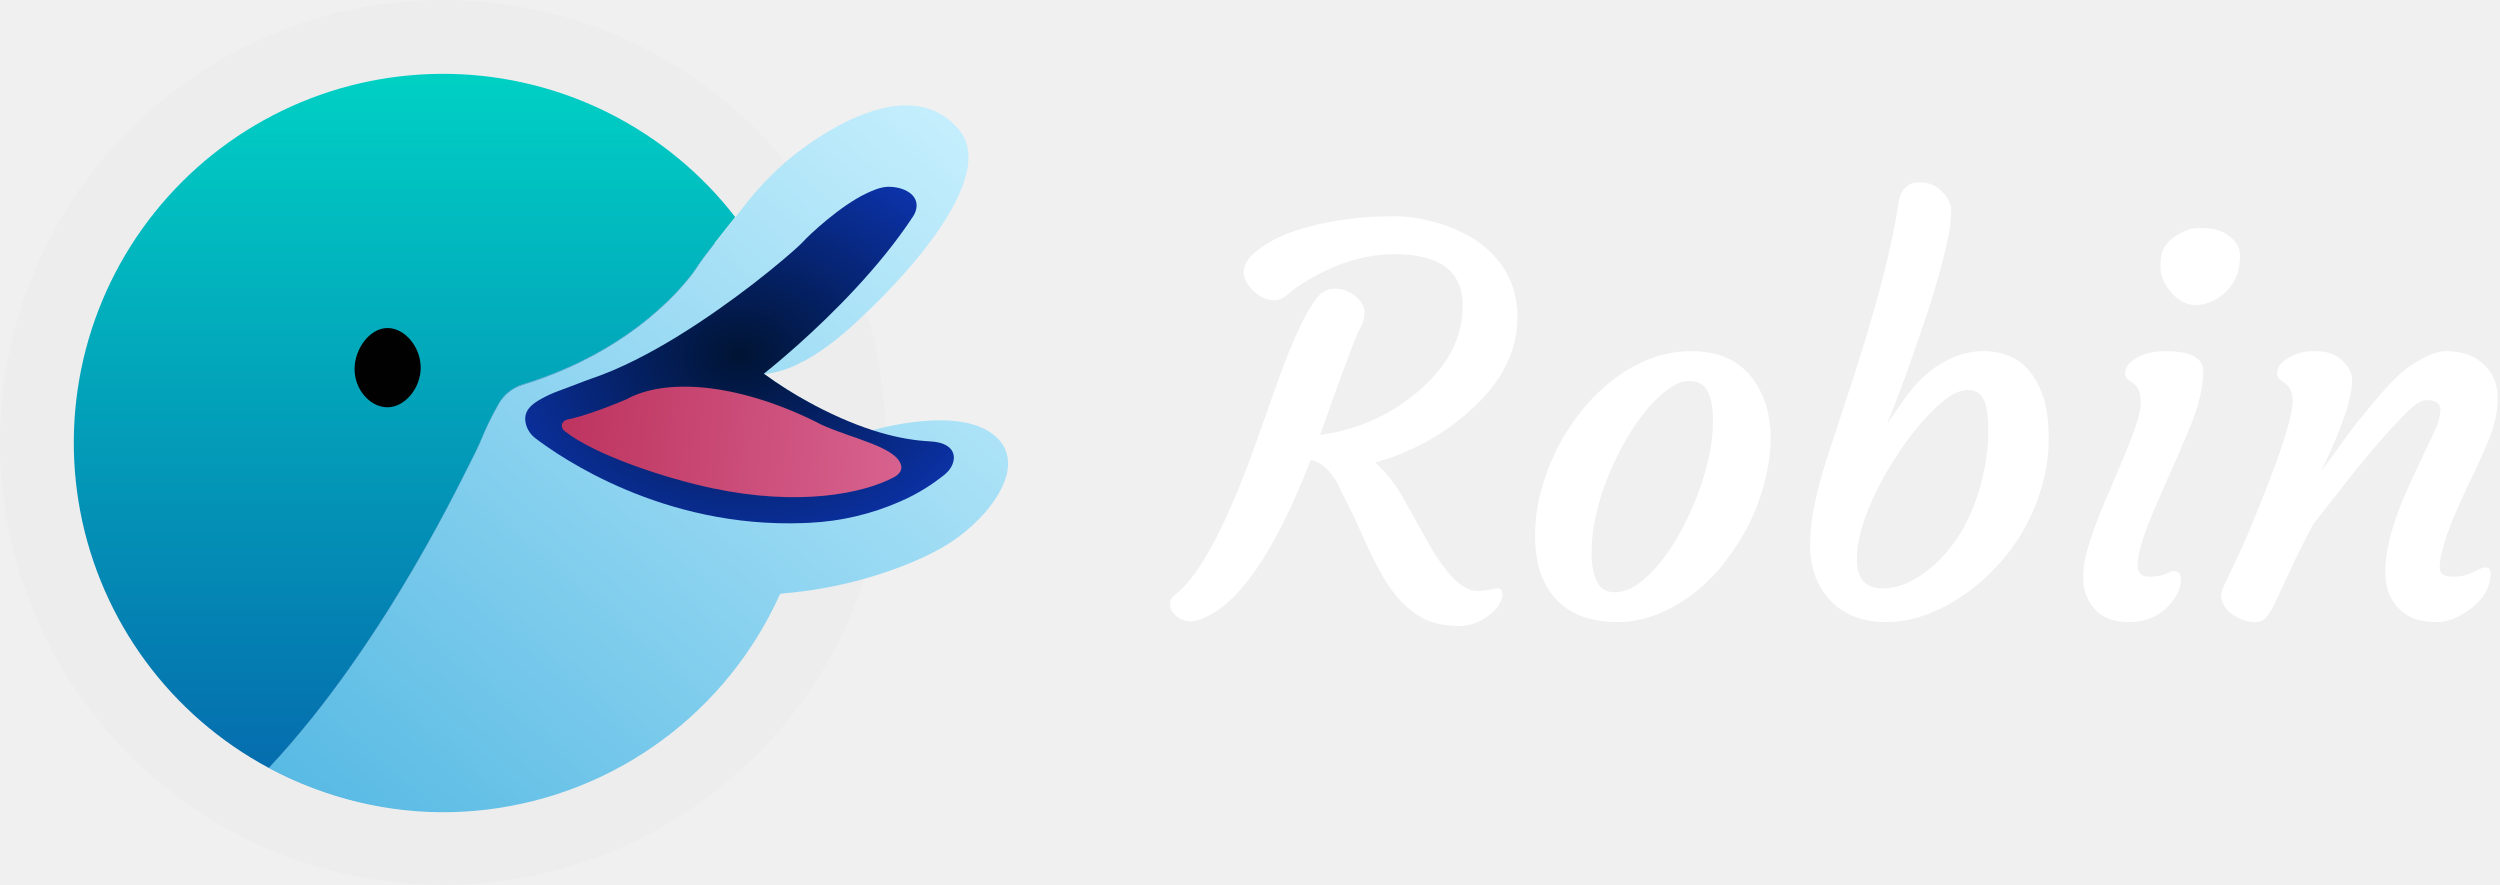
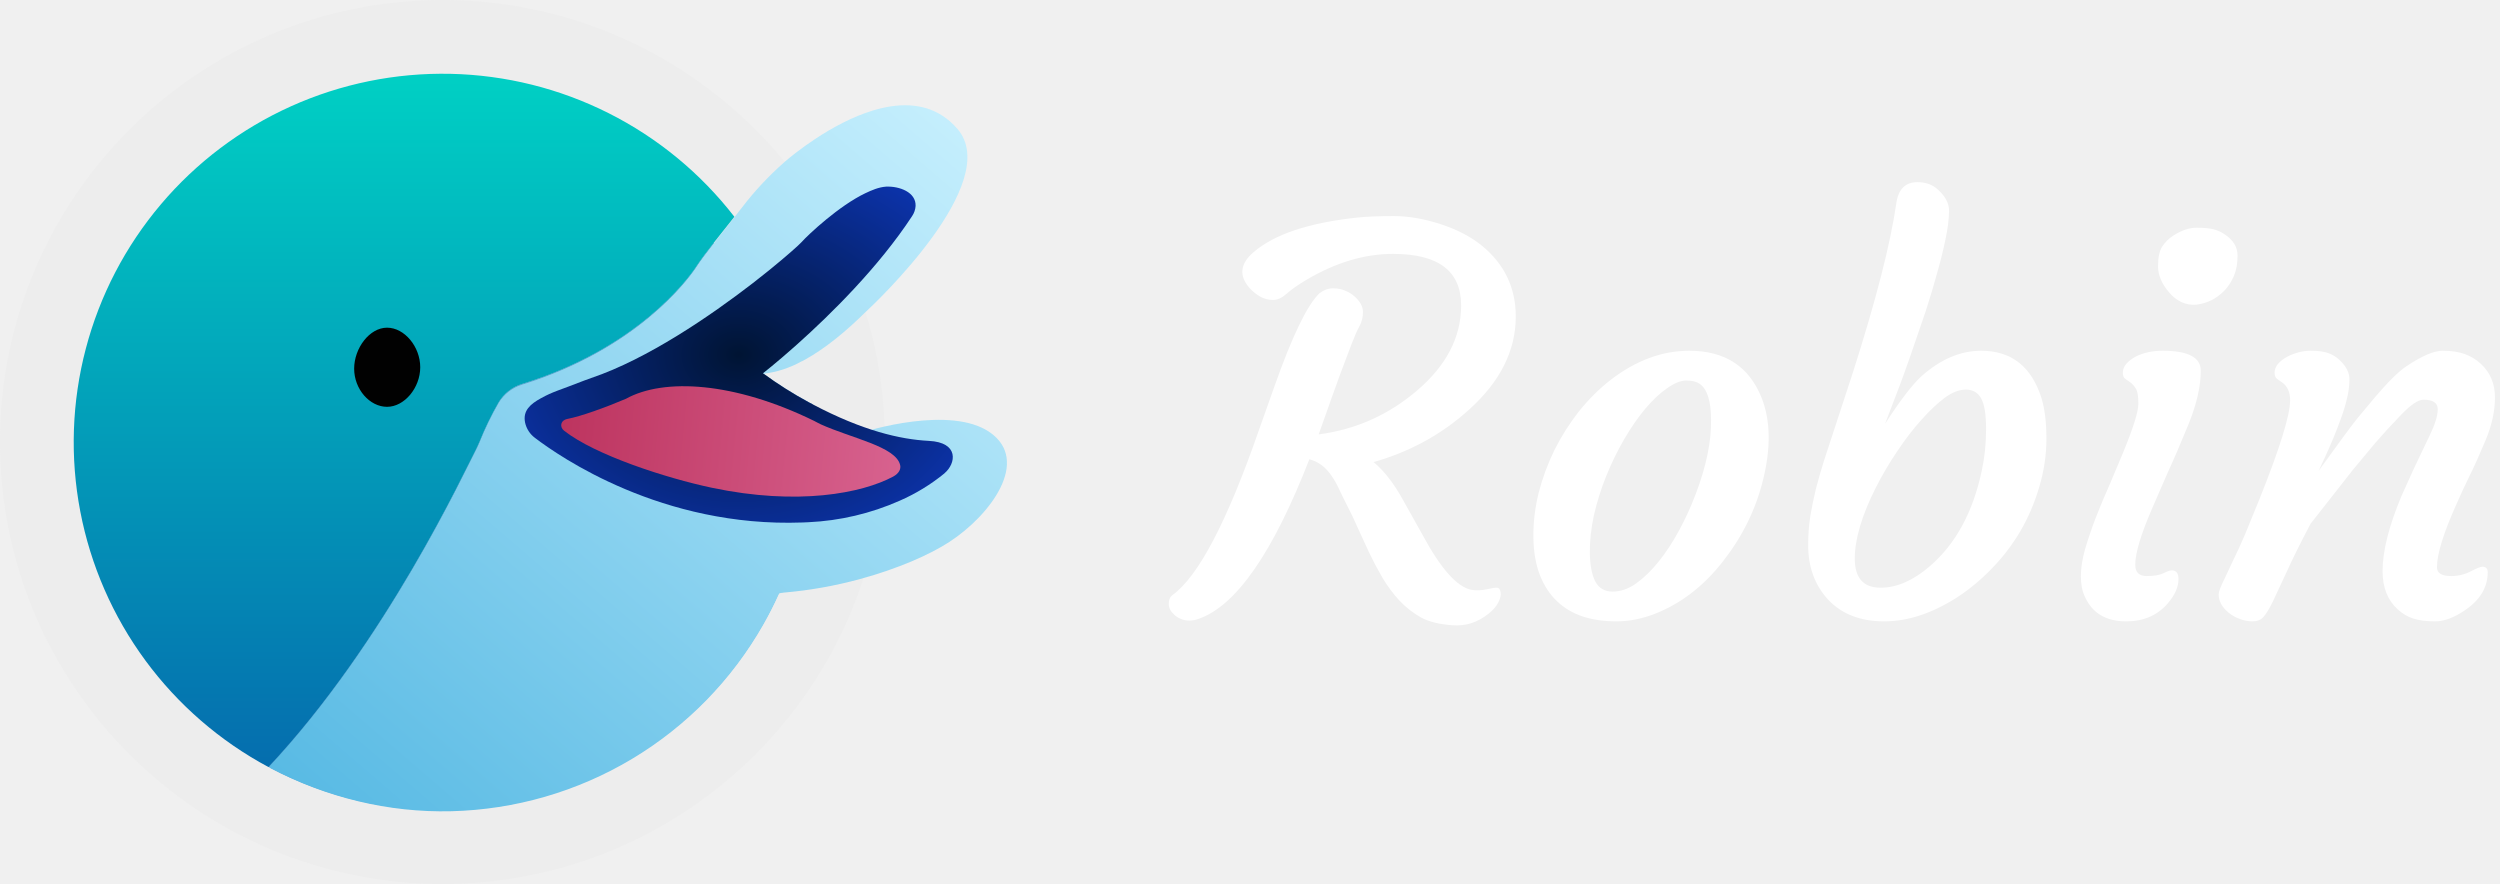
- <svg xmlns="http://www.w3.org/2000/svg" width="113" height="40" viewBox="0 0 113 40" fill="none">
-   <g id="Group 15">
-     <g id="Group 13">
-       <g id="Middel 1 1" clip-path="url(#clip0_39_7)">
-         <g id="Laag 1">
-           <path id="Vector" d="M20.022 40C31.08 40 40.043 31.046 40.043 20C40.043 8.954 31.079 0 20.022 0C8.965 0 0 8.954 0 20C0 31.046 8.964 40 20.022 40Z" fill="#EDEDED" />
-           <path id="Vector_2" d="M36.71 19.793V20C36.709 22.881 35.961 25.712 34.539 28.218C33.117 30.725 31.069 32.82 28.595 34.301C26.121 35.782 23.305 36.597 20.423 36.668C17.54 36.739 14.688 36.062 12.144 34.704C17.454 29.042 21.021 21.296 21.531 20.336C21.59 20.225 21.642 20.111 21.691 19.988C21.939 19.37 22.23 18.77 22.562 18.192C22.799 17.801 23.17 17.509 23.606 17.372C28.817 15.761 31.12 12.618 31.458 12.119L31.501 12.053C31.727 11.705 32.001 11.357 32.293 10.978C32.928 11.54 33.52 12.149 34.063 12.8C34.718 13.586 35.301 14.43 35.803 15.321L35.812 15.335C35.869 15.438 35.925 15.542 35.977 15.648C35.107 16.422 34.515 16.883 34.515 16.883C35.18 17.371 35.879 17.812 36.604 18.204L36.779 18.294C36.779 18.298 36.779 18.302 36.779 18.306C36.827 18.787 36.854 19.274 36.859 19.768L36.711 19.792L36.71 19.793Z" fill="#609FD2" />
-           <path id="Vector_3" fill-rule="evenodd" clip-rule="evenodd" d="M42.971 24.515C42.07 25.103 40.635 25.732 38.919 26.202C37.788 26.51 36.632 26.716 35.464 26.816C35.464 26.816 35.445 26.818 35.409 26.824C35.381 26.827 35.344 26.833 35.299 26.839C35.273 26.843 35.249 26.86 35.239 26.884C35.028 27.351 34.796 27.808 34.542 28.256C33.121 30.763 31.073 32.859 28.598 34.341C26.124 35.821 23.308 36.637 20.425 36.708C17.575 36.778 14.762 36.087 12.242 34.76C12.196 34.736 12.185 34.674 12.222 34.636C16.949 29.564 20.274 22.895 21.279 20.877C21.394 20.644 21.478 20.474 21.531 20.375C21.59 20.264 21.642 20.151 21.691 20.027C21.938 19.409 22.229 18.809 22.561 18.232C22.798 17.84 23.169 17.549 23.605 17.411C28.817 15.801 31.119 12.658 31.457 12.158L31.5 12.092C31.705 11.778 31.948 11.464 32.208 11.127C32.236 11.091 32.264 11.055 32.292 11.018C32.438 10.828 32.592 10.637 32.747 10.444L32.784 10.397C32.931 10.213 33.079 10.027 33.224 9.841L33.321 9.715C33.408 9.606 33.493 9.497 33.578 9.387C34.136 8.652 34.791 7.956 35.489 7.34C35.489 7.34 35.489 7.339 35.491 7.339C35.492 7.337 35.493 7.337 35.494 7.335C35.499 7.331 35.507 7.324 35.518 7.314C35.524 7.309 35.532 7.302 35.54 7.295C35.859 7.021 37.615 5.566 39.52 4.994C40.598 4.67 41.724 4.629 42.664 5.248C42.898 5.401 43.12 5.595 43.327 5.836C43.327 5.836 43.329 5.838 43.329 5.838C45.408 8.261 39.563 13.752 39.175 14.113C39.173 14.116 39.17 14.118 39.168 14.12C39.166 14.121 39.164 14.123 39.162 14.125C39.159 14.128 39.157 14.13 39.155 14.131C38.263 15.011 37.343 15.765 36.437 16.269L36.294 16.345C36.291 16.346 36.287 16.346 36.284 16.345C36.011 16.498 35.725 16.622 35.429 16.718C35.157 16.807 34.877 16.87 34.593 16.908C34.551 16.913 34.522 16.95 34.524 16.991L34.636 18.569C34.677 18.858 35.134 19.028 35.588 19.198C36.054 19.371 36.518 19.543 36.524 19.842L36.614 19.831L36.703 19.82C36.712 19.902 36.712 19.97 36.712 20.035C36.712 20.691 36.673 21.345 36.596 21.994C36.593 22.02 36.604 22.046 36.625 22.063C36.674 22.102 36.747 22.072 36.754 22.01C36.824 21.41 36.862 20.806 36.867 20.202V19.887C36.867 19.847 36.897 19.813 36.937 19.808L37.041 19.796L38.991 19.571C38.997 19.571 39.001 19.569 39.006 19.567C39.19 19.509 43.015 18.314 44.802 19.569C46.633 20.856 44.828 23.302 42.971 24.514V24.515Z" fill="url(#paint0_linear_39_7)" />
-           <path id="Vector_4" d="M42.739 21.417C42.122 21.922 41.439 22.34 40.708 22.659C39.404 23.236 38.005 23.565 36.581 23.631L36.311 23.643C29.958 23.879 25.325 20.666 24.211 19.817C23.981 19.648 23.821 19.401 23.76 19.121C23.649 18.575 24.011 18.28 24.468 18.026C25.027 17.715 25.298 17.667 26.452 17.214C26.551 17.175 26.653 17.139 26.754 17.105C29.308 16.241 32.157 14.285 34.069 12.81C34.328 12.608 34.57 12.416 34.791 12.238C35.616 11.57 36.159 11.078 36.265 10.961C36.574 10.613 37.973 9.307 39.148 8.748C39.443 8.607 39.754 8.471 40.093 8.445C40.699 8.418 41.456 8.697 41.431 9.32C41.42 9.486 41.365 9.646 41.27 9.783C39.749 12.102 37.572 14.239 36.106 15.55L35.986 15.657C35.116 16.431 34.524 16.892 34.524 16.892C35.189 17.38 35.888 17.821 36.613 18.213L36.787 18.303C39.038 19.489 40.733 19.883 42.03 19.949C43.412 20.017 43.263 20.973 42.738 21.415L42.739 21.417Z" fill="url(#paint1_radial_39_7)" />
-           <path id="Vector_5" d="M25.523 19.487C25.317 19.326 25.35 19.02 25.68 18.955C26.272 18.842 27.383 18.446 28.323 18.046C30.042 17.092 33.231 17.28 36.835 19.044C36.936 19.094 37.034 19.151 37.136 19.199C38.529 19.832 40.539 20.204 40.732 21.046C40.772 21.219 40.687 21.419 40.414 21.567C39.009 22.318 36.109 22.893 32.211 22.071C30.157 21.638 26.921 20.591 25.523 19.487Z" fill="url(#paint2_linear_39_7)" />
-           <path id="Vector_6" d="M33.231 9.808C33.087 9.994 32.939 10.18 32.79 10.364L32.754 10.411C32.599 10.604 32.445 10.796 32.299 10.984C32.007 11.355 31.734 11.716 31.507 12.059L31.464 12.125C31.126 12.623 28.823 15.776 23.612 17.378C23.176 17.516 22.805 17.807 22.568 18.198C22.236 18.776 21.945 19.376 21.697 19.994C21.648 20.111 21.596 20.224 21.537 20.342C21.03 21.302 17.46 29.048 12.15 34.71C9.957 33.537 8.054 31.89 6.58 29.887C5.106 27.885 4.099 25.579 3.632 23.138C3.165 20.696 3.251 18.182 3.882 15.779C4.514 13.374 5.675 11.142 7.282 9.245C8.888 7.347 10.899 5.832 13.167 4.81C15.435 3.789 17.903 3.287 20.391 3.341C22.878 3.395 25.322 4.004 27.544 5.123C29.765 6.242 31.708 7.843 33.23 9.808H33.231Z" fill="url(#paint3_linear_39_7)" />
-           <path id="Vector_7" d="M19.016 16.619C19.016 17.547 18.3 18.409 17.514 18.409C16.727 18.409 16.026 17.611 16.026 16.683C16.026 15.754 16.722 14.827 17.514 14.827C18.306 14.827 19.016 15.69 19.016 16.618V16.619Z" fill="#010101" />
-         </g>
+ <svg xmlns="http://www.w3.org/2000/svg" width="181" height="64" viewBox="0 0 181 64" fill="none">
+   <g id="Robin_logo">
+     <g id="Logo_background">
+       <path id="Background" d="M32.035 64C49.728 64 64.069 49.673 64.069 32C64.069 14.327 49.727 0 32.035 0C14.344 0 0 14.327 0 32C0 49.673 14.343 64 32.035 64Z" fill="#EDEDED" />
+       <g id="Logo">
+         <path id="Vector" d="M58.736 31.669V32C58.734 36.609 57.538 41.139 55.262 45.15C52.987 49.16 49.711 52.513 45.752 54.882C41.793 57.251 37.289 58.555 32.676 58.669C28.064 58.782 23.5 57.7 19.431 55.527C27.927 46.467 33.633 34.073 34.45 32.537C34.545 32.36 34.628 32.178 34.706 31.981C35.102 30.992 35.568 30.031 36.099 29.107C36.478 28.481 37.072 28.015 37.77 27.794C46.108 25.218 49.792 20.189 50.333 19.39L50.402 19.284C50.764 18.728 51.201 18.171 51.669 17.565C52.686 18.464 53.632 19.439 54.501 20.48C55.55 21.738 56.482 23.088 57.285 24.514L57.299 24.537C57.391 24.701 57.481 24.868 57.564 25.038C56.171 26.276 55.225 27.013 55.225 27.013C56.289 27.793 57.406 28.5 58.567 29.127L58.846 29.271C58.847 29.277 58.847 29.284 58.846 29.29C58.924 30.059 58.967 30.839 58.974 31.629L58.737 31.668L58.736 31.669Z" fill="#609FD2" />
+         <path id="Vector_2" fill-rule="evenodd" clip-rule="evenodd" d="M68.753 39.224C67.311 40.164 65.016 41.171 62.27 41.922C60.461 42.416 58.611 42.745 56.742 42.905C56.742 42.905 56.711 42.909 56.654 42.918C56.61 42.923 56.55 42.933 56.478 42.942C56.436 42.949 56.398 42.976 56.381 43.015C56.045 43.761 55.673 44.493 55.267 45.209C52.993 49.22 49.717 52.574 45.757 54.945C41.798 57.314 37.292 58.619 32.679 58.733C28.12 58.845 23.62 57.739 19.587 55.616C19.513 55.577 19.496 55.478 19.554 55.417C27.118 47.302 32.439 36.632 34.045 33.402C34.23 33.031 34.365 32.758 34.449 32.6C34.543 32.423 34.627 32.241 34.705 32.044C35.101 31.055 35.566 30.094 36.097 29.17C36.476 28.544 37.07 28.078 37.768 27.857C46.106 25.281 49.79 20.252 50.331 19.453L50.4 19.347C50.727 18.845 51.116 18.343 51.533 17.803C51.578 17.746 51.622 17.687 51.667 17.628C51.901 17.325 52.147 17.019 52.395 16.711L52.453 16.635C52.69 16.34 52.927 16.043 53.157 15.745L53.313 15.544C53.453 15.37 53.589 15.195 53.724 15.019C54.617 13.844 55.666 12.729 56.782 11.744C56.782 11.744 56.783 11.742 56.785 11.742C56.786 11.739 56.788 11.738 56.79 11.736C56.798 11.73 56.811 11.718 56.828 11.703C56.838 11.694 56.85 11.684 56.864 11.672C57.375 11.234 60.184 8.905 63.232 7.99C64.957 7.472 66.758 7.407 68.263 8.396C68.637 8.642 68.992 8.952 69.323 9.338C69.323 9.338 69.326 9.34 69.327 9.341C72.653 13.217 63.301 22.004 62.679 22.581C62.676 22.585 62.672 22.588 62.669 22.591C62.665 22.593 62.662 22.596 62.659 22.6C62.654 22.604 62.651 22.607 62.648 22.609C61.22 24.018 59.749 25.224 58.299 26.03L58.07 26.152C58.065 26.154 58.059 26.154 58.054 26.152C57.617 26.396 57.16 26.596 56.687 26.749C56.251 26.891 55.803 26.992 55.348 27.052C55.282 27.061 55.234 27.119 55.238 27.186L55.417 29.71C55.483 30.173 56.214 30.445 56.941 30.716C57.687 30.994 58.428 31.268 58.438 31.747L58.583 31.73L58.725 31.712C58.739 31.844 58.739 31.952 58.739 32.055C58.739 33.105 58.677 34.152 58.554 35.19C58.549 35.232 58.566 35.274 58.6 35.301C58.678 35.362 58.794 35.316 58.806 35.216C58.918 34.256 58.979 33.29 58.986 32.322V31.819C58.986 31.755 59.035 31.701 59.099 31.693L59.265 31.673L62.386 31.313C62.394 31.313 62.402 31.311 62.409 31.308C62.704 31.214 68.824 29.302 71.683 31.311C74.612 33.369 71.725 37.283 68.753 39.222V39.224Z" fill="url(#paint0_linear_117_149)" />
+         <path id="Vector_3" d="M68.383 34.268C67.396 35.075 66.302 35.744 65.132 36.254C63.047 37.178 60.808 37.704 58.53 37.809L58.098 37.828C47.933 38.206 40.52 33.065 38.737 31.707C38.37 31.436 38.113 31.041 38.016 30.594C37.838 29.72 38.416 29.248 39.149 28.841C40.043 28.343 40.477 28.268 42.323 27.542C42.482 27.479 42.645 27.423 42.807 27.367C46.893 25.986 51.452 22.856 54.51 20.495C54.925 20.173 55.312 19.866 55.666 19.58C56.986 18.512 57.855 17.725 58.024 17.538C58.518 16.981 60.757 14.892 62.636 13.996C63.109 13.771 63.607 13.553 64.149 13.512C65.118 13.469 66.329 13.915 66.289 14.912C66.272 15.177 66.183 15.433 66.033 15.652C63.598 19.363 60.115 22.782 57.77 24.879L57.578 25.051C56.185 26.289 55.239 27.026 55.239 27.026C56.302 27.807 57.42 28.513 58.581 29.14L58.86 29.285C62.461 31.182 65.173 31.813 67.247 31.919C69.458 32.028 69.221 33.557 68.381 34.264L68.383 34.268Z" fill="url(#paint1_radial_117_149)" />
+         <path id="Vector_4" d="M40.837 31.18C40.508 30.921 40.559 30.432 41.088 30.328C42.035 30.148 43.812 29.513 45.316 28.873C48.067 27.347 53.169 27.648 58.937 30.47C59.098 30.55 59.254 30.642 59.418 30.718C61.647 31.731 64.863 32.326 65.172 33.673C65.236 33.95 65.099 34.271 64.662 34.507C62.415 35.709 57.774 36.629 51.537 35.313C48.251 34.621 43.074 32.946 40.837 31.18Z" fill="url(#paint2_linear_117_149)" />
+         <path id="Vector_5" d="M53.169 15.693C52.939 15.991 52.702 16.288 52.465 16.583L52.406 16.657C52.158 16.966 51.912 17.273 51.678 17.575C51.21 18.168 50.774 18.746 50.411 19.294L50.342 19.399C49.801 20.197 46.117 25.241 37.779 27.804C37.081 28.025 36.487 28.491 36.108 29.117C35.577 30.041 35.112 31.001 34.715 31.99C34.637 32.177 34.554 32.358 34.459 32.547C33.648 34.083 27.937 46.476 19.44 55.537C15.931 53.66 12.886 51.023 10.527 47.82C8.17 44.616 6.558 40.927 5.811 37.02C5.064 33.114 5.201 29.091 6.212 25.246C7.222 21.399 9.08 17.827 11.651 14.791C14.221 11.754 17.438 9.331 21.067 7.696C24.696 6.062 28.645 5.259 32.625 5.345C36.605 5.432 40.515 6.406 44.069 8.196C47.624 9.986 50.733 12.548 53.168 15.693H53.169Z" fill="url(#paint3_linear_117_149)" />
+         <path id="Vector_6" d="M30.425 26.59C30.425 28.076 29.28 29.454 28.022 29.454C26.763 29.454 25.641 28.178 25.641 26.692C25.641 25.206 26.755 23.724 28.022 23.724C29.288 23.724 30.425 25.104 30.425 26.588V26.59Z" fill="#010101" />
      </g>
    </g>
    <g id="Robin">
-       <path d="M66.116 13.82C66.116 12.266 65.089 11.488 63.034 11.488C61.745 11.488 60.44 11.879 59.12 12.66C58.737 12.887 58.437 13.098 58.218 13.293C58.007 13.48 57.804 13.574 57.608 13.574C57.413 13.574 57.226 13.527 57.046 13.434C56.866 13.332 56.706 13.207 56.565 13.059C56.05 12.488 56.105 11.938 56.73 11.406C57.667 10.602 59.222 10.082 61.394 9.848C61.831 9.801 62.386 9.777 63.058 9.777C63.73 9.777 64.436 9.898 65.179 10.141C65.929 10.383 66.558 10.711 67.065 11.125C68.081 11.961 68.589 13.027 68.589 14.324C68.589 15.863 67.886 17.266 66.48 18.531C65.261 19.641 63.819 20.434 62.155 20.91C62.608 21.285 63.034 21.824 63.433 22.527L64.37 24.203C65.19 25.727 65.925 26.555 66.573 26.688C66.8 26.727 67.034 26.719 67.276 26.664C67.519 26.609 67.675 26.586 67.745 26.594C67.823 26.594 67.874 26.656 67.897 26.781C67.929 26.906 67.897 27.062 67.804 27.25C67.71 27.438 67.558 27.613 67.347 27.777C66.855 28.168 66.315 28.34 65.73 28.293C65.144 28.254 64.667 28.137 64.3 27.941C63.94 27.738 63.616 27.484 63.327 27.18C63.046 26.875 62.792 26.535 62.565 26.16C62.347 25.785 62.144 25.402 61.956 25.012L61.429 23.863C61.265 23.488 61.112 23.168 60.972 22.902C60.831 22.629 60.71 22.383 60.608 22.164C60.507 21.938 60.394 21.734 60.269 21.555C60.003 21.148 59.663 20.891 59.249 20.781C57.608 25 55.94 27.406 54.245 28C54.105 28.055 53.96 28.082 53.812 28.082C53.671 28.082 53.542 28.055 53.425 28C53.308 27.953 53.21 27.891 53.132 27.812C52.968 27.664 52.886 27.5 52.886 27.32C52.886 27.141 52.944 27.008 53.062 26.922C54.233 26.07 55.534 23.586 56.964 19.469L57.667 17.488C58.472 15.207 59.151 13.801 59.706 13.27C59.901 13.121 60.105 13.047 60.315 13.047C60.526 13.047 60.71 13.082 60.866 13.152C61.023 13.215 61.159 13.297 61.276 13.398C61.542 13.633 61.675 13.871 61.675 14.113C61.675 14.355 61.62 14.574 61.511 14.77C61.409 14.957 61.292 15.223 61.159 15.566C60.776 16.566 60.48 17.367 60.269 17.969L59.671 19.656C61.335 19.438 62.808 18.785 64.089 17.699C65.44 16.559 66.116 15.266 66.116 13.82Z" fill="white" />
-       <path d="M70.452 27.203C70.124 26.891 69.866 26.496 69.679 26.02C69.491 25.535 69.394 24.965 69.386 24.309C69.378 23.652 69.456 22.988 69.62 22.316C69.792 21.645 70.03 20.996 70.335 20.371C70.647 19.746 71.019 19.16 71.448 18.613C71.886 18.066 72.366 17.59 72.89 17.184C74.03 16.309 75.214 15.871 76.44 15.871C78.05 15.871 79.14 16.578 79.71 17.992C80.116 19.016 80.14 20.254 79.78 21.707C79.452 23.043 78.851 24.27 77.976 25.387C77.108 26.504 76.085 27.297 74.905 27.766C74.311 28 73.726 28.117 73.147 28.117C72.577 28.117 72.065 28.043 71.612 27.895C71.167 27.746 70.78 27.516 70.452 27.203ZM72.69 21.52C72.456 22.098 72.269 22.691 72.128 23.301C71.995 23.91 71.933 24.488 71.94 25.035C71.948 25.574 72.03 26 72.186 26.312C72.351 26.617 72.612 26.77 72.972 26.77C73.331 26.77 73.683 26.648 74.026 26.406C74.378 26.156 74.718 25.828 75.046 25.422C75.374 25.016 75.683 24.547 75.972 24.016C76.261 23.484 76.515 22.93 76.733 22.352C77.21 21.094 77.44 19.977 77.425 19C77.425 18.141 77.249 17.594 76.897 17.359C76.757 17.266 76.558 17.219 76.3 17.219C76.05 17.219 75.761 17.336 75.433 17.57C75.105 17.797 74.776 18.105 74.448 18.496C74.12 18.887 73.804 19.344 73.499 19.867C73.194 20.391 72.925 20.941 72.69 21.52Z" fill="white" />
-       <path d="M81.819 24.672C81.819 24.219 81.851 23.785 81.913 23.371C81.983 22.957 82.069 22.539 82.171 22.117C82.28 21.695 82.401 21.273 82.534 20.852L83.847 16.844C84.886 13.594 85.538 11.055 85.804 9.227C85.89 8.57 86.21 8.242 86.765 8.242C87.093 8.242 87.37 8.328 87.597 8.5C88.011 8.836 88.21 9.195 88.194 9.578C88.186 9.953 88.132 10.375 88.03 10.844C87.936 11.305 87.811 11.809 87.655 12.355C87.507 12.902 87.335 13.477 87.14 14.078C86.616 15.625 86.226 16.742 85.968 17.43L85.3 19.176C85.98 18.121 86.534 17.398 86.964 17.008C87.823 16.25 88.718 15.871 89.647 15.871C91.015 15.871 91.925 16.586 92.378 18.016C92.526 18.508 92.601 19.121 92.601 19.855C92.601 20.59 92.491 21.32 92.272 22.047C92.061 22.766 91.772 23.438 91.405 24.062C91.038 24.68 90.608 25.238 90.116 25.738C89.632 26.238 89.12 26.664 88.581 27.016C87.44 27.75 86.335 28.117 85.265 28.117C84.186 28.117 83.339 27.789 82.722 27.133C82.12 26.477 81.819 25.656 81.819 24.672ZM85.101 26.594C85.835 26.594 86.581 26.266 87.339 25.609C88.495 24.609 89.272 23.18 89.671 21.32C89.804 20.711 89.87 20.078 89.87 19.422C89.87 18.758 89.796 18.293 89.647 18.027C89.499 17.762 89.269 17.629 88.956 17.629C88.651 17.629 88.331 17.754 87.995 18.004C87.659 18.254 87.308 18.586 86.94 19C86.573 19.406 86.21 19.879 85.851 20.418C85.491 20.949 85.167 21.5 84.878 22.07C84.245 23.328 83.929 24.398 83.929 25.281C83.929 26.156 84.319 26.594 85.101 26.594Z" fill="white" />
-       <path d="M100.675 13.129C100.503 13.309 100.308 13.457 100.089 13.574C99.87 13.684 99.64 13.754 99.397 13.785C99.155 13.809 98.925 13.77 98.706 13.668C98.495 13.566 98.311 13.422 98.155 13.234C97.819 12.844 97.651 12.449 97.651 12.051C97.651 11.652 97.714 11.355 97.839 11.16C97.972 10.957 98.136 10.793 98.331 10.668C98.706 10.426 99.058 10.305 99.386 10.305C99.722 10.305 99.98 10.328 100.159 10.375C100.347 10.422 100.519 10.5 100.675 10.609C101.058 10.867 101.249 11.184 101.249 11.559C101.249 11.926 101.194 12.234 101.085 12.484C100.983 12.727 100.847 12.941 100.675 13.129ZM98.272 25.809C98.476 25.809 98.577 25.941 98.577 26.207C98.577 26.559 98.417 26.922 98.097 27.297C97.628 27.844 96.999 28.117 96.21 28.117C95.304 28.117 94.683 27.75 94.347 27.016C94.222 26.758 94.159 26.445 94.159 26.078C94.159 25.711 94.222 25.305 94.347 24.859C94.48 24.406 94.64 23.934 94.827 23.441C95.022 22.941 95.233 22.438 95.46 21.93L96.081 20.453C96.534 19.352 96.761 18.625 96.761 18.273C96.761 17.922 96.722 17.691 96.644 17.582C96.573 17.465 96.495 17.375 96.409 17.312L96.175 17.148C96.097 17.094 96.058 17 96.058 16.867C96.058 16.727 96.108 16.594 96.21 16.469C96.319 16.344 96.46 16.234 96.632 16.141C96.983 15.961 97.394 15.871 97.862 15.871C99.011 15.871 99.585 16.172 99.585 16.773C99.585 17.477 99.401 18.281 99.034 19.188C98.667 20.086 98.355 20.812 98.097 21.367L97.394 22.984C96.878 24.172 96.62 25.027 96.62 25.551C96.62 25.895 96.792 26.066 97.136 26.066C97.472 26.066 97.726 26.023 97.897 25.938C98.069 25.852 98.194 25.809 98.272 25.809Z" fill="white" />
-       <path d="M109.663 18.086C109.421 18.086 109.077 18.32 108.632 18.789C108.187 19.25 107.8 19.672 107.472 20.055L106.476 21.25L104.554 23.699C104.101 24.559 103.745 25.273 103.487 25.844L102.854 27.203C102.69 27.539 102.546 27.777 102.421 27.918C102.304 28.051 102.14 28.117 101.929 28.117C101.726 28.117 101.526 28.078 101.331 28C101.144 27.93 100.979 27.836 100.839 27.719C100.542 27.469 100.394 27.195 100.394 26.898C100.394 26.781 100.479 26.551 100.651 26.207L101.097 25.258C101.237 24.977 101.401 24.617 101.589 24.18L102.245 22.574C103.167 20.27 103.628 18.781 103.628 18.109C103.628 17.75 103.511 17.484 103.276 17.312L103.042 17.148C102.964 17.094 102.925 17 102.925 16.867C102.925 16.727 102.976 16.594 103.077 16.469C103.187 16.344 103.327 16.234 103.499 16.141C103.851 15.961 104.202 15.871 104.554 15.871C104.913 15.871 105.19 15.91 105.386 15.988C105.581 16.066 105.745 16.172 105.878 16.305C106.167 16.578 106.312 16.863 106.312 17.16C106.312 17.457 106.272 17.758 106.194 18.062C106.124 18.359 106.03 18.664 105.913 18.977C105.804 19.281 105.687 19.582 105.562 19.879C105.437 20.176 105.323 20.434 105.222 20.652L104.987 21.156C104.925 21.281 104.909 21.32 104.94 21.273C105.808 20.07 106.378 19.297 106.651 18.953L107.472 17.969C108.073 17.266 108.546 16.801 108.89 16.574C109.585 16.105 110.132 15.871 110.53 15.871C110.929 15.871 111.265 15.922 111.538 16.023C111.812 16.125 112.05 16.27 112.253 16.457C112.683 16.855 112.897 17.363 112.897 17.98C112.897 18.598 112.757 19.242 112.476 19.914C112.194 20.586 111.948 21.133 111.737 21.555C111.534 21.969 111.339 22.391 111.151 22.82C110.565 24.125 110.272 25.074 110.272 25.668C110.272 25.934 110.483 26.066 110.905 26.066C111.233 26.066 111.53 25.996 111.796 25.855C112.069 25.715 112.245 25.645 112.323 25.645C112.487 25.645 112.569 25.727 112.569 25.891C112.569 26.586 112.214 27.168 111.503 27.637C111.026 27.957 110.589 28.117 110.19 28.117C109.792 28.117 109.46 28.074 109.194 27.988C108.937 27.902 108.706 27.766 108.503 27.578C108.042 27.164 107.812 26.586 107.812 25.844C107.812 24.938 108.097 23.805 108.667 22.445C109.081 21.516 109.374 20.879 109.546 20.535L109.944 19.703C110.187 19.203 110.308 18.809 110.308 18.52C110.308 18.23 110.093 18.086 109.663 18.086Z" fill="white" />
+       <path d="M105.786 22.113C105.786 19.625 104.142 18.381 100.855 18.381C98.792 18.381 96.705 19.006 94.592 20.256C93.98 20.619 93.498 20.956 93.148 21.269C92.811 21.569 92.486 21.719 92.173 21.719C91.861 21.719 91.561 21.644 91.273 21.494C90.986 21.331 90.73 21.131 90.505 20.894C89.68 19.981 89.767 19.1 90.767 18.25C92.267 16.962 94.755 16.131 98.23 15.756C98.93 15.681 99.817 15.644 100.892 15.644C101.967 15.644 103.098 15.838 104.286 16.225C105.486 16.613 106.492 17.137 107.305 17.8C108.93 19.137 109.742 20.844 109.742 22.919C109.742 25.381 108.617 27.625 106.367 29.65C104.417 31.425 102.111 32.694 99.448 33.456C100.173 34.056 100.855 34.919 101.492 36.044L102.992 38.725C104.305 41.163 105.48 42.487 106.517 42.7C106.88 42.763 107.255 42.75 107.642 42.663C108.03 42.575 108.28 42.538 108.392 42.55C108.517 42.55 108.598 42.65 108.636 42.85C108.686 43.05 108.636 43.3 108.486 43.6C108.336 43.9 108.092 44.181 107.755 44.444C106.967 45.069 106.105 45.344 105.167 45.269C104.23 45.206 103.467 45.019 102.88 44.706C102.305 44.381 101.786 43.975 101.323 43.487C100.873 43 100.467 42.456 100.105 41.856C99.755 41.256 99.43 40.644 99.13 40.019L98.286 38.181C98.023 37.581 97.78 37.069 97.555 36.644C97.33 36.206 97.136 35.812 96.973 35.462C96.811 35.1 96.63 34.775 96.43 34.487C96.005 33.837 95.461 33.425 94.798 33.25C92.173 40 89.505 43.85 86.792 44.8C86.567 44.888 86.336 44.931 86.098 44.931C85.873 44.931 85.667 44.888 85.48 44.8C85.292 44.725 85.136 44.625 85.011 44.5C84.748 44.263 84.617 44 84.617 43.712C84.617 43.425 84.711 43.212 84.898 43.075C86.773 41.712 88.855 37.737 91.142 31.15L92.267 27.981C93.555 24.331 94.642 22.081 95.53 21.231C95.842 20.994 96.167 20.875 96.505 20.875C96.842 20.875 97.136 20.931 97.386 21.044C97.636 21.144 97.855 21.275 98.042 21.438C98.467 21.812 98.68 22.194 98.68 22.581C98.68 22.969 98.592 23.319 98.417 23.631C98.255 23.931 98.067 24.356 97.855 24.906C97.242 26.506 96.767 27.788 96.43 28.75L95.473 31.45C98.136 31.1 100.492 30.056 102.542 28.319C104.705 26.494 105.786 24.425 105.786 22.113Z" fill="white" />
+       <path d="M112.723 43.525C112.198 43.025 111.786 42.394 111.486 41.631C111.186 40.856 111.03 39.944 111.017 38.894C111.005 37.844 111.13 36.781 111.392 35.706C111.667 34.631 112.048 33.594 112.536 32.594C113.036 31.594 113.63 30.656 114.317 29.781C115.017 28.906 115.786 28.144 116.623 27.494C118.448 26.094 120.342 25.394 122.305 25.394C124.88 25.394 126.623 26.525 127.536 28.788C128.186 30.425 128.223 32.406 127.648 34.731C127.123 36.869 126.161 38.831 124.761 40.619C123.373 42.406 121.736 43.675 119.848 44.425C118.898 44.8 117.961 44.987 117.036 44.987C116.123 44.987 115.305 44.869 114.58 44.631C113.867 44.394 113.248 44.025 112.723 43.525ZM116.305 34.431C115.93 35.356 115.63 36.306 115.405 37.281C115.192 38.256 115.092 39.181 115.105 40.056C115.117 40.919 115.248 41.6 115.498 42.1C115.761 42.587 116.18 42.831 116.755 42.831C117.33 42.831 117.892 42.638 118.442 42.25C119.005 41.85 119.548 41.325 120.073 40.675C120.598 40.025 121.092 39.275 121.555 38.425C122.017 37.575 122.423 36.688 122.773 35.763C123.536 33.75 123.905 31.962 123.88 30.4C123.88 29.025 123.598 28.15 123.036 27.775C122.811 27.625 122.492 27.55 122.08 27.55C121.68 27.55 121.217 27.738 120.692 28.113C120.167 28.475 119.642 28.969 119.117 29.594C118.592 30.219 118.086 30.95 117.598 31.788C117.111 32.625 116.68 33.506 116.305 34.431Z" fill="white" />
+       <path d="M130.911 39.475C130.911 38.75 130.961 38.056 131.061 37.394C131.173 36.731 131.311 36.062 131.473 35.388C131.648 34.712 131.842 34.038 132.055 33.362L134.155 26.95C135.817 21.75 136.861 17.688 137.286 14.762C137.423 13.713 137.936 13.188 138.823 13.188C139.348 13.188 139.792 13.325 140.155 13.6C140.817 14.137 141.136 14.713 141.111 15.325C141.098 15.925 141.011 16.6 140.848 17.35C140.698 18.087 140.498 18.894 140.248 19.769C140.011 20.644 139.736 21.562 139.423 22.525C138.586 25 137.961 26.788 137.548 27.887L136.48 30.681C137.567 28.994 138.455 27.837 139.142 27.212C140.517 26 141.948 25.394 143.436 25.394C145.623 25.394 147.08 26.538 147.805 28.825C148.042 29.613 148.161 30.594 148.161 31.769C148.161 32.944 147.986 34.112 147.636 35.275C147.298 36.425 146.836 37.5 146.248 38.5C145.661 39.487 144.973 40.381 144.186 41.181C143.411 41.981 142.592 42.663 141.73 43.225C139.905 44.4 138.136 44.987 136.423 44.987C134.698 44.987 133.342 44.462 132.355 43.413C131.392 42.362 130.911 41.05 130.911 39.475ZM136.161 42.55C137.336 42.55 138.53 42.025 139.742 40.975C141.592 39.375 142.836 37.087 143.473 34.112C143.686 33.138 143.792 32.125 143.792 31.075C143.792 30.012 143.673 29.269 143.436 28.844C143.198 28.419 142.83 28.206 142.33 28.206C141.842 28.206 141.33 28.406 140.792 28.806C140.255 29.206 139.692 29.738 139.105 30.4C138.517 31.05 137.936 31.806 137.361 32.669C136.786 33.519 136.267 34.4 135.805 35.312C134.792 37.325 134.286 39.038 134.286 40.45C134.286 41.85 134.911 42.55 136.161 42.55Z" fill="white" />
+       <path d="M161.08 21.006C160.805 21.294 160.492 21.531 160.142 21.719C159.792 21.894 159.423 22.006 159.036 22.056C158.648 22.094 158.28 22.031 157.93 21.869C157.592 21.706 157.298 21.475 157.048 21.175C156.511 20.55 156.242 19.919 156.242 19.281C156.242 18.644 156.342 18.169 156.542 17.856C156.755 17.531 157.017 17.269 157.33 17.069C157.93 16.681 158.492 16.488 159.017 16.488C159.555 16.488 159.967 16.525 160.255 16.6C160.555 16.675 160.83 16.8 161.08 16.975C161.692 17.387 161.998 17.894 161.998 18.494C161.998 19.081 161.911 19.575 161.736 19.975C161.573 20.363 161.355 20.706 161.08 21.006ZM157.236 41.294C157.561 41.294 157.723 41.506 157.723 41.931C157.723 42.494 157.467 43.075 156.955 43.675C156.205 44.55 155.198 44.987 153.936 44.987C152.486 44.987 151.492 44.4 150.955 43.225C150.755 42.812 150.655 42.312 150.655 41.725C150.655 41.138 150.755 40.487 150.955 39.775C151.167 39.05 151.423 38.294 151.723 37.506C152.036 36.706 152.373 35.9 152.736 35.087L153.73 32.725C154.455 30.962 154.817 29.8 154.817 29.238C154.817 28.675 154.755 28.306 154.63 28.131C154.517 27.944 154.392 27.8 154.255 27.7L153.88 27.438C153.755 27.35 153.692 27.2 153.692 26.988C153.692 26.762 153.773 26.55 153.936 26.35C154.111 26.15 154.336 25.975 154.611 25.825C155.173 25.538 155.83 25.394 156.58 25.394C158.417 25.394 159.336 25.875 159.336 26.837C159.336 27.962 159.042 29.25 158.455 30.7C157.867 32.138 157.367 33.3 156.955 34.188L155.83 36.775C155.005 38.675 154.592 40.044 154.592 40.881C154.592 41.431 154.867 41.706 155.417 41.706C155.955 41.706 156.361 41.638 156.636 41.5C156.911 41.362 157.111 41.294 157.236 41.294Z" fill="white" />
+       <path d="M175.461 28.938C175.073 28.938 174.523 29.312 173.811 30.062C173.098 30.8 172.48 31.475 171.955 32.087L170.361 34L167.286 37.919C166.561 39.294 165.992 40.438 165.58 41.35L164.567 43.525C164.305 44.062 164.073 44.444 163.873 44.669C163.686 44.881 163.423 44.987 163.086 44.987C162.761 44.987 162.442 44.925 162.13 44.8C161.83 44.688 161.567 44.538 161.342 44.35C160.867 43.95 160.63 43.513 160.63 43.038C160.63 42.85 160.767 42.481 161.042 41.931L161.755 40.413C161.98 39.962 162.242 39.388 162.542 38.688L163.592 36.119C165.067 32.431 165.805 30.05 165.805 28.975C165.805 28.4 165.617 27.975 165.242 27.7L164.867 27.438C164.742 27.35 164.68 27.2 164.68 26.988C164.68 26.762 164.761 26.55 164.923 26.35C165.098 26.15 165.323 25.975 165.598 25.825C166.161 25.538 166.723 25.394 167.286 25.394C167.861 25.394 168.305 25.456 168.617 25.581C168.93 25.706 169.192 25.875 169.405 26.087C169.867 26.525 170.098 26.981 170.098 27.456C170.098 27.931 170.036 28.413 169.911 28.9C169.798 29.375 169.648 29.863 169.461 30.363C169.286 30.85 169.098 31.331 168.898 31.806C168.698 32.281 168.517 32.694 168.355 33.044L167.98 33.85C167.88 34.05 167.855 34.112 167.905 34.038C169.292 32.112 170.205 30.875 170.642 30.325L171.955 28.75C172.917 27.625 173.673 26.881 174.223 26.519C175.336 25.769 176.211 25.394 176.848 25.394C177.486 25.394 178.023 25.475 178.461 25.637C178.898 25.8 179.28 26.031 179.605 26.331C180.292 26.969 180.636 27.781 180.636 28.769C180.636 29.756 180.411 30.788 179.961 31.863C179.511 32.938 179.117 33.812 178.78 34.487C178.455 35.15 178.142 35.825 177.842 36.513C176.905 38.6 176.436 40.119 176.436 41.069C176.436 41.494 176.773 41.706 177.448 41.706C177.973 41.706 178.448 41.594 178.873 41.369C179.311 41.144 179.592 41.031 179.717 41.031C179.98 41.031 180.111 41.163 180.111 41.425C180.111 42.538 179.542 43.469 178.405 44.219C177.642 44.731 176.942 44.987 176.305 44.987C175.667 44.987 175.136 44.919 174.711 44.781C174.298 44.644 173.93 44.425 173.605 44.125C172.867 43.462 172.498 42.538 172.498 41.35C172.498 39.9 172.955 38.087 173.867 35.913C174.53 34.425 174.998 33.406 175.273 32.856L175.911 31.525C176.298 30.725 176.492 30.094 176.492 29.631C176.492 29.169 176.148 28.938 175.461 28.938Z" fill="white" />
    </g>
  </g>
  <defs>
-     <linearGradient id="paint0_linear_39_7" x1="45.565" y1="2.679" x2="13.401" y2="40.128" gradientUnits="userSpaceOnUse">
+     <linearGradient id="paint0_linear_117_149" x1="72.904" y1="4.286" x2="21.441" y2="64.205" gradientUnits="userSpaceOnUse">
      <stop stop-color="#CEF3FF" />
      <stop offset="1" stop-color="#50B6E2" />
    </linearGradient>
-     <radialGradient id="paint1_radial_39_7" cx="0" cy="0" r="1" gradientUnits="userSpaceOnUse" gradientTransform="translate(33.4274 16.049) rotate(90) scale(10.5667 13.4586)">
+     <radialGradient id="paint1_radial_117_149" cx="0" cy="0" r="1" gradientUnits="userSpaceOnUse" gradientTransform="translate(53.4836 25.6783) rotate(90) scale(16.9067 21.5338)">
      <stop stop-color="#001433" />
      <stop offset="1" stop-color="#0D36B7" />
    </radialGradient>
-     <linearGradient id="paint2_linear_39_7" x1="25.394" y1="19.229" x2="42.786" y2="20.881" gradientUnits="userSpaceOnUse">
+     <linearGradient id="paint2_linear_117_149" x1="40.631" y1="30.766" x2="68.457" y2="33.41" gradientUnits="userSpaceOnUse">
      <stop stop-color="#BD345F" />
      <stop offset="1" stop-color="#DB6895" />
    </linearGradient>
-     <linearGradient id="paint3_linear_39_7" x1="18.283" y1="3.337" x2="18.283" y2="34.71" gradientUnits="userSpaceOnUse">
+     <linearGradient id="paint3_linear_117_149" x1="29.253" y1="5.339" x2="29.253" y2="55.537" gradientUnits="userSpaceOnUse">
      <stop stop-color="#00D0C4" />
      <stop offset="1" stop-color="#056DAE" />
    </linearGradient>
-     <clipPath id="clip0_39_7">
-       <rect width="45.565" height="40" fill="white" />
-     </clipPath>
  </defs>
</svg>
